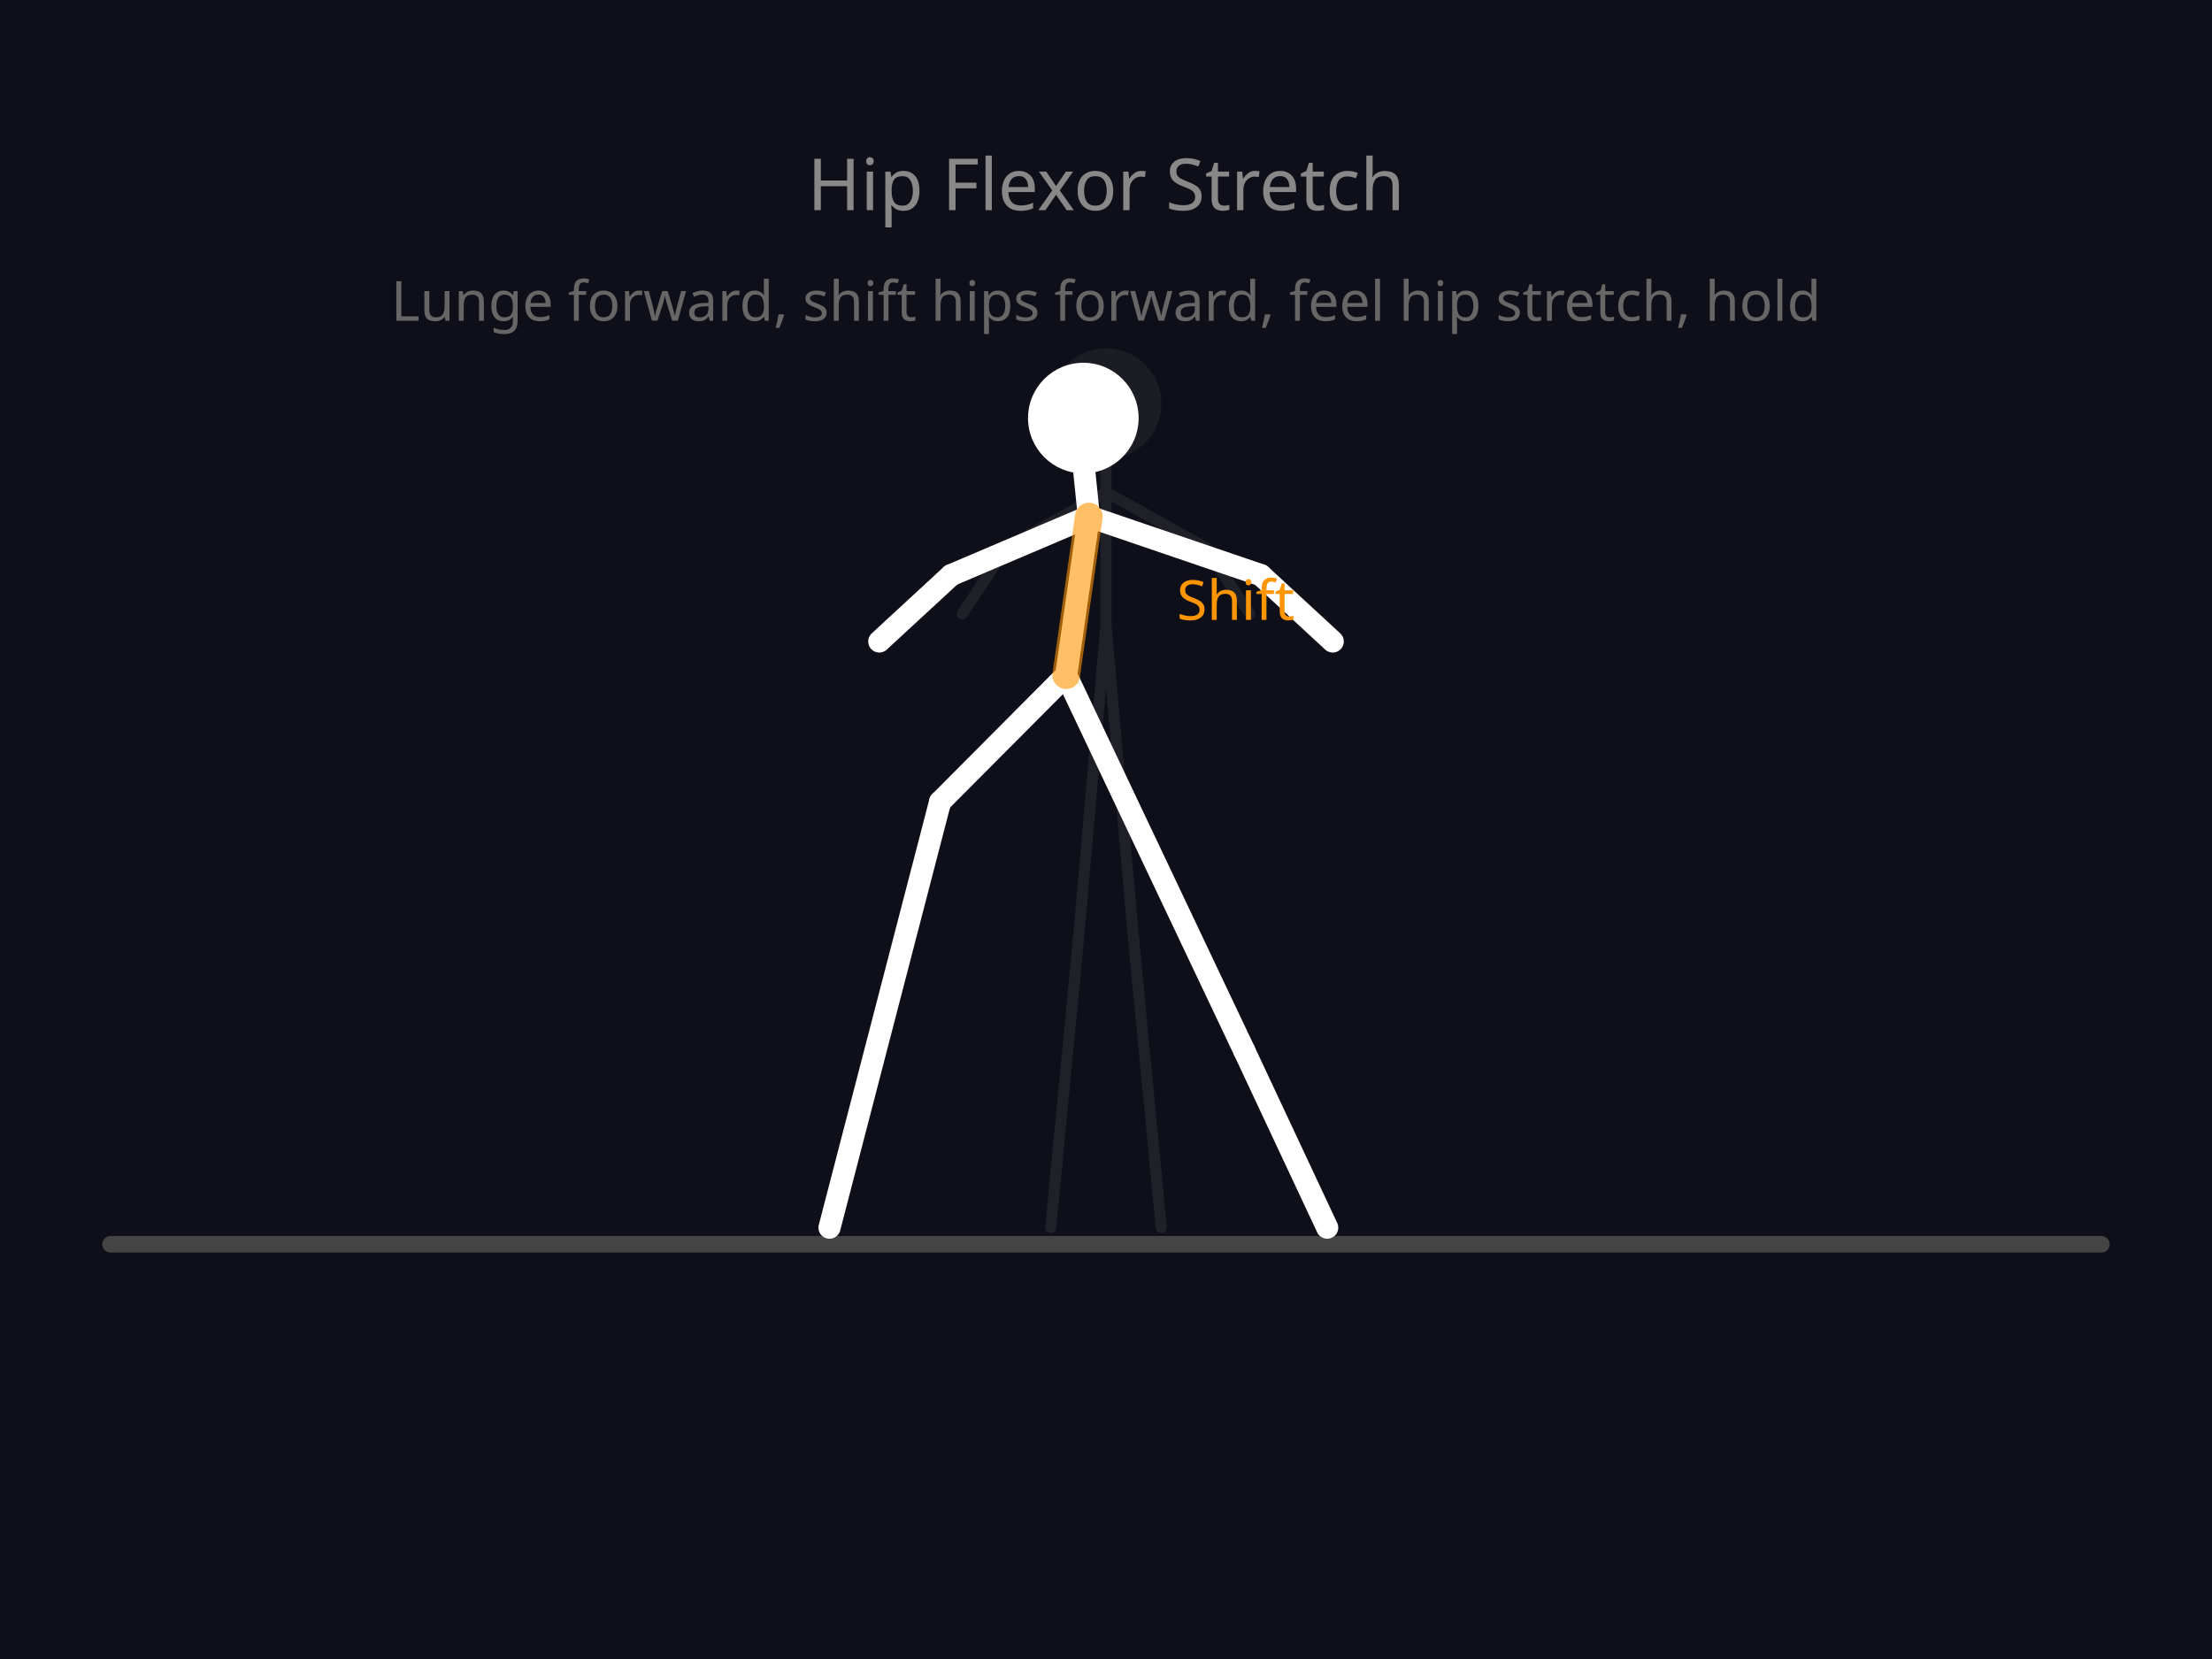
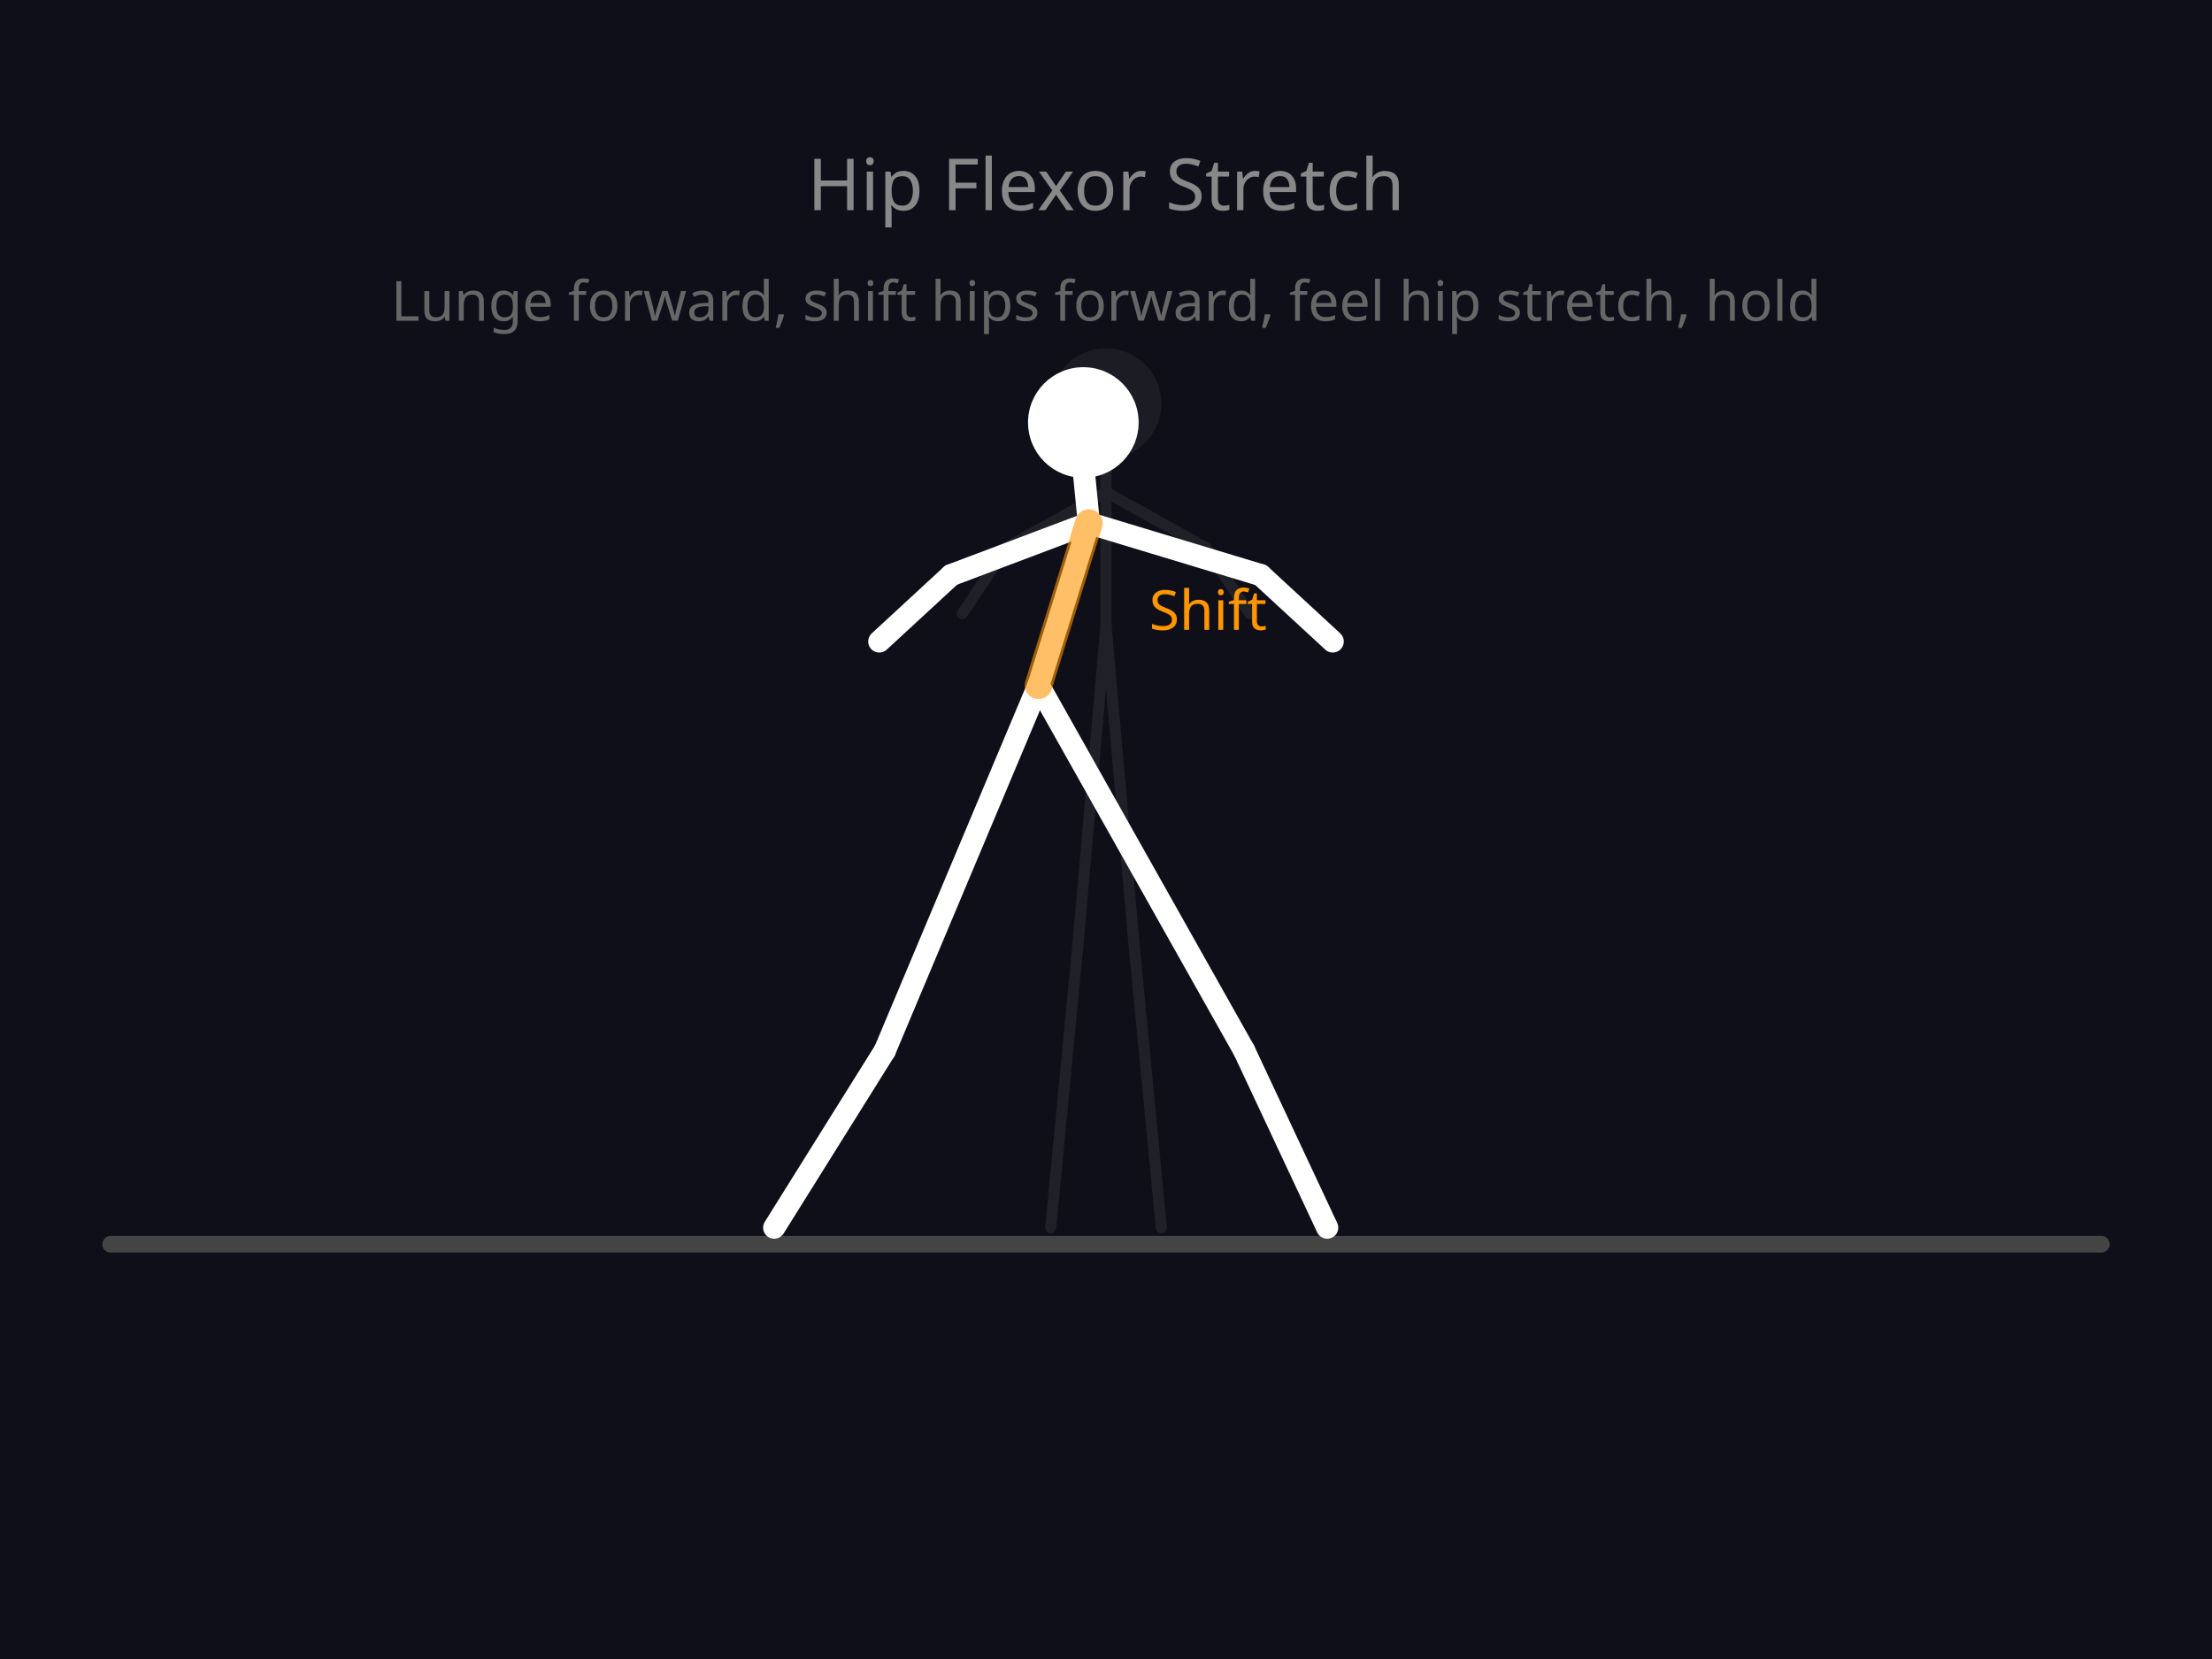
<svg xmlns="http://www.w3.org/2000/svg" viewBox="0 0 400 300">
  <rect width="400" height="300" fill="#0f0f1a" />
  <line x1="20" y1="225" x2="380" y2="225" stroke="#444" stroke-width="3" stroke-linecap="round" />
  <text x="200" y="38" fill="#888" font-size="13" font-family="sans-serif" text-anchor="middle">Hip Flexor Stretch</text>
  <text x="200" y="58" fill="#666" font-size="10" font-family="sans-serif" text-anchor="middle">Lunge forward, shift hips forward, feel hip stretch, hold</text>
  <g stroke="#555" stroke-width="2" fill="none" stroke-linecap="round" stroke-linejoin="round" opacity="0.25">
    <circle cx="200" cy="73" r="10" fill="#444" stroke="none" />
    <line x1="200" y1="73" x2="200" y2="81" />
    <line x1="200" y1="81" x2="200" y2="89" />
    <line x1="200" y1="89" x2="200" y2="113" />
    <line x1="200" y1="89" x2="182" y2="99" />
    <line x1="182" y1="99" x2="174" y2="111" />
    <line x1="200" y1="89" x2="218" y2="99" />
    <line x1="218" y1="99" x2="226" y2="111" />
    <line x1="200" y1="113" x2="195" y2="170" />
    <line x1="195" y1="170" x2="190" y2="222" />
    <line x1="200" y1="113" x2="205" y2="170" />
    <line x1="205" y1="170" x2="210" y2="222" />
  </g>
  <g stroke="#FFF" stroke-width="4" fill="none" stroke-linecap="round" stroke-linejoin="round">
-     <circle cx="195.9" cy="75.6" r="10" fill="#FFF" stroke="none" />
-     <line x1="195.9" y1="75.6" x2="195.9" y2="83.6" />
-     <line x1="195.9" y1="83.6" x2="196.9" y2="93.4" />
-     <line x1="196.9" y1="93.4" x2="192.8" y2="122.1" />
-     <line x1="196.9" y1="93.4" x2="172" y2="104" />
+     <circle cx="195.9" cy="76.4" r="10" fill="#FFF" stroke="none" />
+     <line x1="195.9" y1="76.4" x2="195.9" y2="84.4" />
+     <line x1="195.9" y1="84.4" x2="196.9" y2="94.6" />
+     <line x1="196.9" y1="94.6" x2="187.8" y2="123.9" />
+     <line x1="196.9" y1="94.6" x2="172" y2="104" />
    <line x1="172" y1="104" x2="159" y2="116" />
-     <line x1="196.9" y1="93.4" x2="228" y2="104" />
+     <line x1="196.9" y1="94.6" x2="228" y2="104" />
    <line x1="228" y1="104" x2="241" y2="116" />
-     <line x1="192.8" y1="122.1" x2="170" y2="145" />
-     <line x1="170" y1="145" x2="150" y2="222" />
-     <line x1="192.8" y1="122.1" x2="225" y2="190" />
+     <line x1="187.8" y1="123.9" x2="160" y2="190" />
+     <line x1="160" y1="190" x2="140" y2="222" />
+     <line x1="187.8" y1="123.9" x2="225" y2="190" />
    <line x1="225" y1="190" x2="240" y2="222" />
-     <line x1="192.8" y1="122.1" x2="196.9" y2="93.4" stroke="#FF9500" stroke-width="5" opacity="0.6" />
+     <line x1="187.8" y1="123.9" x2="196.9" y2="94.6" stroke="#FF9500" stroke-width="5" opacity="0.6" />
  </g>
-   <text x="212.8" y="112.1" fill="#FF9500" font-size="10" font-family="sans-serif">Shift</text>
+   <text x="207.8" y="113.9" fill="#FF9500" font-size="10" font-family="sans-serif">Shift</text>
</svg>
